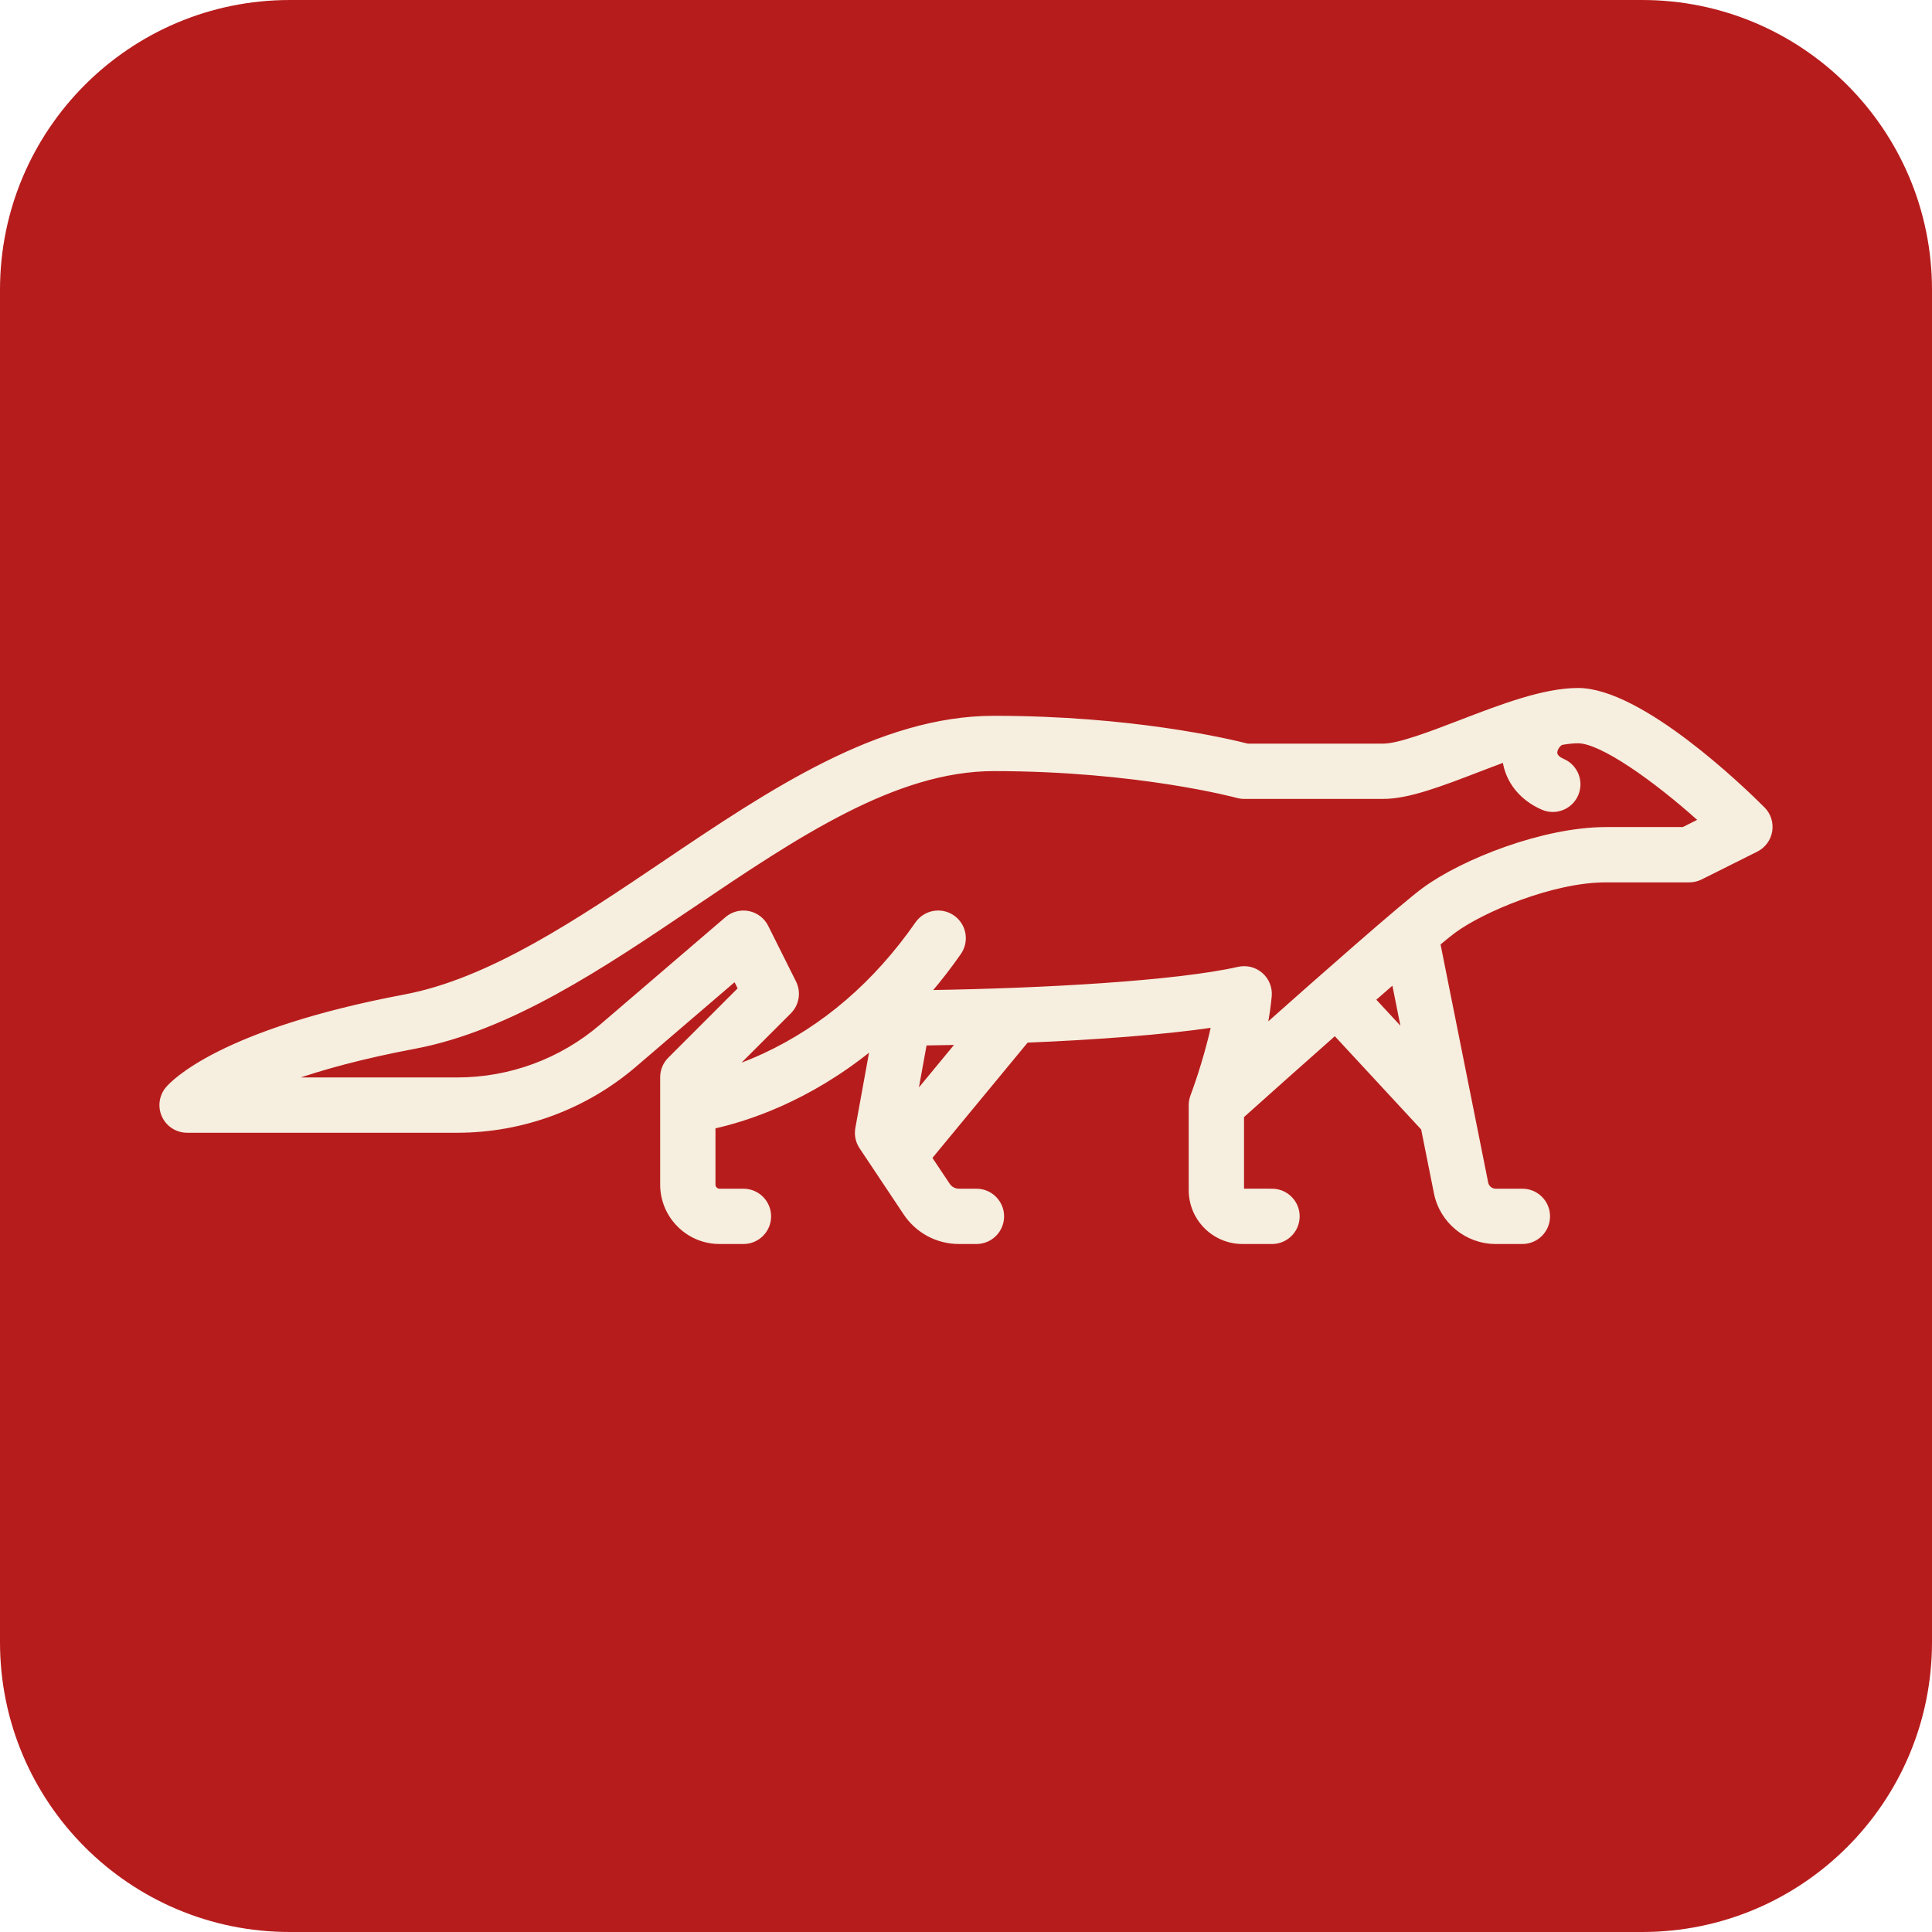
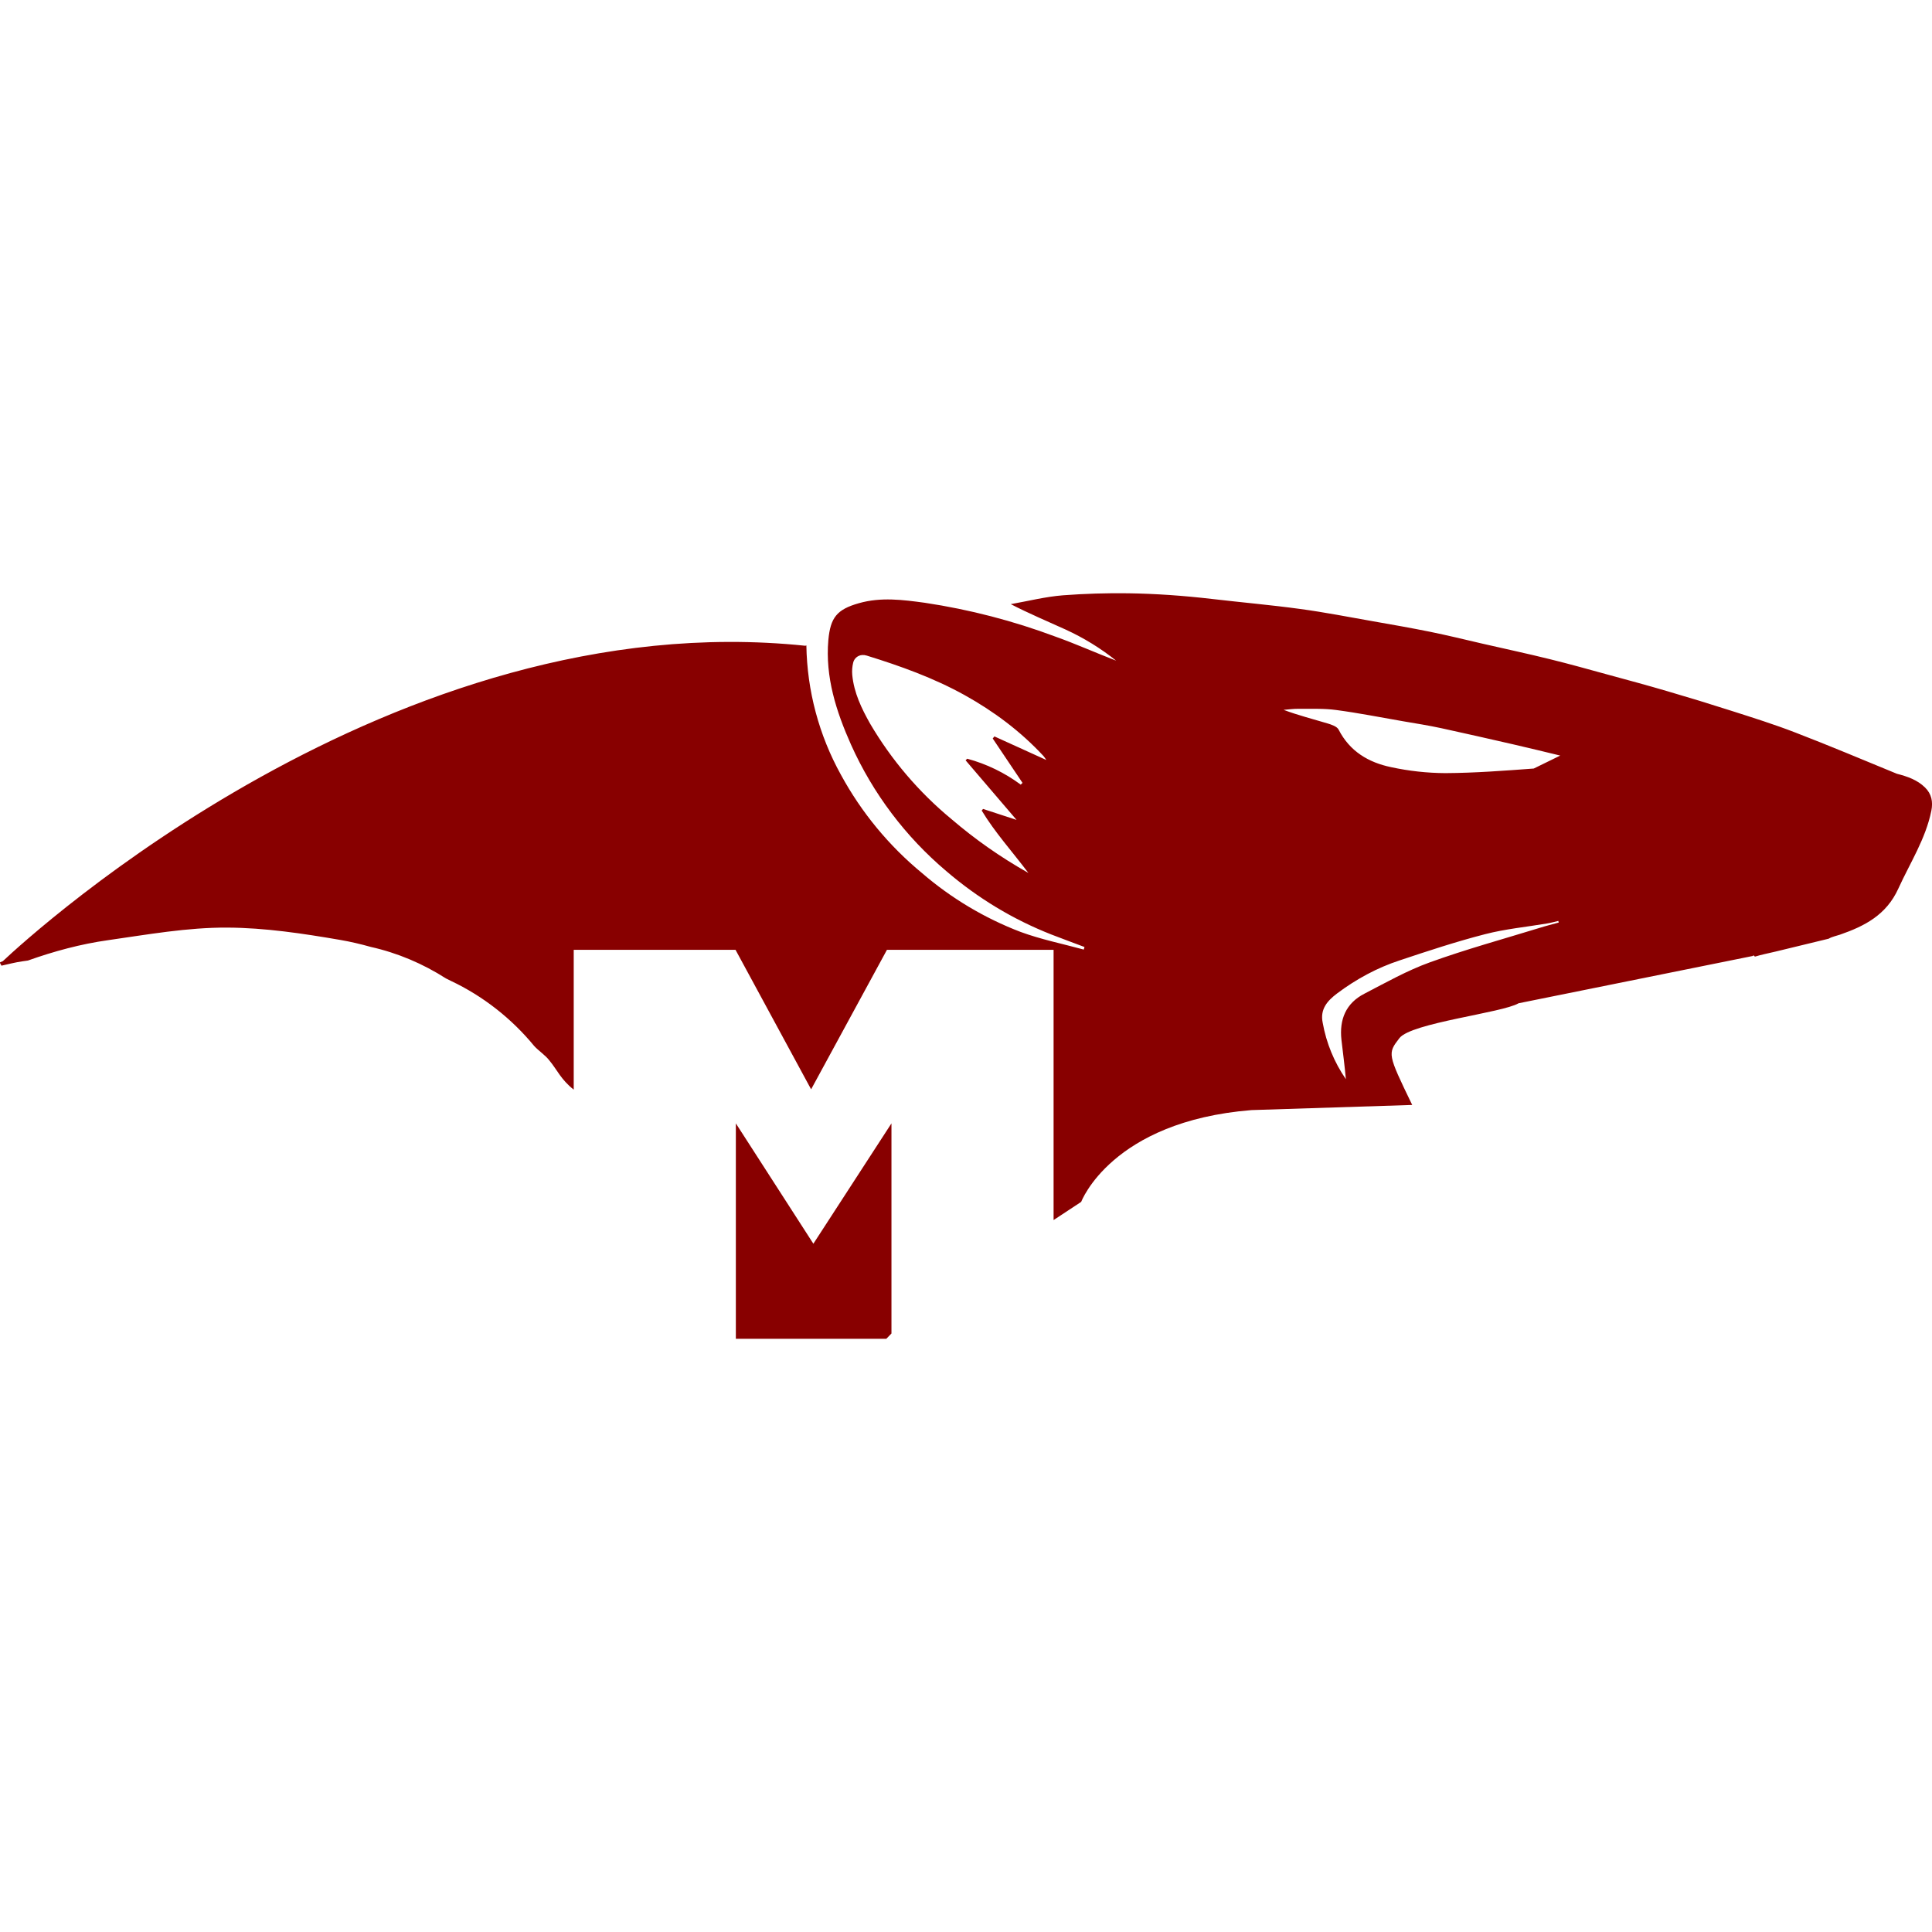
- <svg xmlns="http://www.w3.org/2000/svg" fill="#f6eedf" height="256px" width="256px" version="1.1" id="Layer_1" viewBox="-51.2 -51.2 614.40 614.40" xml:space="preserve" stroke="#f6eedf">
-   <g id="SVGRepo_bgCarrier" stroke-width="0" transform="translate(0,0), scale(1)">
-     <rect x="-51.2" y="-51.2" width="614.40" height="614.40" rx="92.16" fill="#B71C1C" strokewidth="0" />
-   </g>
-   <g id="SVGRepo_tracerCarrier" stroke-linecap="round" stroke-linejoin="round" stroke="#CCCCCC" stroke-width="3.072" />
-   <g id="SVGRepo_iconCarrier">
-     <g>
-       <g>
-         <path d="M509.572,205.903c-6.315-6.315-38.835-37.816-58.945-37.816c-10.931,0-24.445,5.193-37.518,10.216 c-9.122,3.504-19.463,7.478-24.409,7.478H345.54c-6.252-1.601-36.961-8.847-80.694-8.847c-36.425,0-71.318,23.539-105.064,46.302 c-27.117,18.293-55.159,37.208-82.251,42.308C18.676,276.622,3.474,293.071,1.934,294.91c-2.068,2.47-2.518,5.914-1.156,8.833 c1.365,2.918,4.294,4.784,7.515,4.784h85.967c20.706,0,40.765-7.42,56.486-20.896l31.814-27.268l1.422,2.845l-22.313,22.313 c-1.555,1.555-2.428,3.665-2.428,5.864v34.13c0,10.144,8.253,18.397,18.397,18.397h7.59c4.581,0,8.294-3.713,8.294-8.294 c0-4.58-3.712-8.294-8.294-8.294h-7.59c-0.997,0-1.809-0.812-1.809-1.809v-18.29c10.345-2.279,29.835-8.474,50.063-24.877 l-4.59,25.246c-0.385,2.115,0.068,4.296,1.26,6.084l14.031,21.045c3.835,5.754,10.252,9.188,17.166,9.188h5.561 c4.581,0,8.294-3.713,8.294-8.294c0-4.58-3.712-8.294-8.294-8.294h-5.561c-1.356,0-2.612-0.672-3.364-1.8l-5.687-8.53 l30.643-37.112c22.101-0.922,43.426-2.5,59.094-4.808c-2.511,11.545-6.511,22.045-6.563,22.18c-0.365,0.95-0.553,1.96-0.553,2.977 v27.074c0,9.156,7.449,16.606,16.606,16.606h9.381c4.581,0,8.294-3.713,8.294-8.294c0-4.58-3.712-8.294-8.294-8.294l-9.4-0.019 v-23.486c8.065-7.229,18.808-16.811,29.411-26.182l27.885,30.115l4.093,20.465c1.817,9.093,9.867,15.693,19.141,15.693h8.491 c4.581,0,8.294-3.713,8.294-8.294c0-4.58-3.712-8.294-8.294-8.294h-8.491c-1.393,0-2.602-0.991-2.875-2.358l-15.204-76.018 c2.154-1.791,3.858-3.164,4.95-3.967c8.916-6.569,31.198-16.074,48.159-16.074h26.54c1.287,0,2.558-0.3,3.709-0.876l17.693-8.847 c2.384-1.192,4.05-3.458,4.478-6.09C512.32,210.464,511.456,207.788,509.572,205.903z M240.195,296.406l2.842-15.634 c3.374-0.046,6.785-0.107,10.218-0.184L240.195,296.406z M385.779,266.678c2.113-1.851,4.168-3.645,6.142-5.362l3.06,15.299 L385.779,266.678z M484.056,212.32h-24.583c-19.638,0-45.397,10.023-58,19.31c-6.725,4.954-31.776,27.022-50.08,43.289 c0.583-3.105,1.053-6.252,1.333-9.322c0.241-2.642-0.797-5.239-2.792-6.988c-1.995-1.748-4.702-2.436-7.294-1.853 c-19.781,4.466-61.75,6.834-98.148,7.4c3.216-3.764,6.384-7.837,9.467-12.263c2.617-3.759,1.693-8.927-2.065-11.546 c-3.761-2.62-8.929-1.693-11.546,2.065c-13.186,18.93-29.54,33.016-48.608,41.869c-3.247,1.507-6.289,2.716-9.072,3.699 l17.271-17.27c2.523-2.525,3.151-6.381,1.553-9.573l-8.847-17.693c-1.141-2.285-3.273-3.916-5.777-4.421 c-2.505-0.506-5.1,0.17-7.039,1.832l-39.879,34.181c-12.715,10.901-28.942,16.904-45.69,16.904H41.443 c9.636-3.387,22.412-6.943,39.159-10.095c30.458-5.734,59.943-25.623,88.458-44.858c33.136-22.353,64.435-43.466,95.787-43.466 c45.715,0,77.11,8.464,77.415,8.548c0.718,0.198,1.46,0.299,2.205,0.299H388.7c8.024,0,18.373-3.977,30.358-8.581 c2.637-1.013,5.359-2.058,8.08-3.063c0.932,6.595,5.4,12.179,12.179,15.11c1.073,0.463,2.19,0.683,3.288,0.683 c3.208,0,6.262-1.872,7.617-5.004c1.819-4.204-0.116-9.087-4.32-10.905c-1.034-0.447-2.282-1.217-2.354-2.348 c-0.056-0.864,0.483-2.133,1.758-3.027c1.932-0.354,3.729-0.561,5.322-0.561c7.316,0,24.178,11.856,38.775,24.973L484.056,212.32z " />
-       </g>
-     </g>
-   </g>
+ <svg xmlns="http://www.w3.org/2000/svg" fill="#880000" role="img" viewBox="0 0 24 24">
+   <path d="M14.014 7.37a9.162 9.162 0 0 0-.808.025c-.218.017-.434.072-.65.11.229.118.456.213.68.315.225.103.436.232.629.387-.253-.097-.499-.208-.752-.298a8.046 8.046 0 0 0-1.624-.421c-.273-.037-.546-.073-.819.005-.276.078-.354.18-.38.458-.04.46.098.887.281 1.298a4.432 4.432 0 0 0 1.185 1.573c.391.335.825.598 1.305.787.136.053.274.103.411.155l-.009.032c-.263-.072-.532-.126-.787-.22a4.14 4.14 0 0 1-1.222-.73 4.16 4.16 0 0 1-1.007-1.22 3.43 3.43 0 0 1-.43-1.609l-.012.005C4.891 7.488.402 11.595.035 11.94l-.034.014c-.002.005 0 .01.003.016L0 11.974l.005-.002c.004.008.01.016.013.024.087-.019.173-.042.26-.054l.069-.01c.324-.115.655-.205.997-.253.484-.069.985-.159 1.48-.156.468.002.943.074 1.402.153.129.022.255.052.38.087.335.075.65.21.933.391l.06.03c.403.19.758.47 1.038.811.052.057.141.116.187.178.096.114.142.236.303.363v-1.737h2.01l.939 1.733.942-1.733h2.07v3.357l.343-.226s.375-1 2.116-1.14l1.996-.064c-.308-.637-.307-.637-.159-.83.147-.19 1.28-.314 1.48-.433l2.912-.588c.007-.022.015.012.03.007.072-.022.147-.037.25-.061l.66-.16c.042-.025.093-.034.14-.05.308-.107.577-.245.726-.573.145-.319.339-.616.41-.967.022-.111.003-.208-.078-.288-.097-.096-.222-.138-.35-.171-.421-.173-.84-.35-1.264-.513-.261-.101-.529-.185-.795-.27a30.574 30.574 0 0 0-.794-.243c-.244-.072-.49-.138-.736-.205-.24-.066-.48-.133-.72-.192-.282-.07-.565-.13-.847-.195-.215-.05-.428-.102-.644-.146-.234-.047-.47-.089-.706-.13-.302-.053-.602-.112-.905-.153-.366-.05-.734-.082-1.101-.125-.345-.04-.691-.065-1.038-.07zm-3.303.767a.154.154 0 0 1 .056.007c.42.13.83.277 1.216.491.365.203.695.45.979.756.012.013.02.028.036.05l-.645-.293-.021.026.37.551-.022.022a1.986 1.986 0 0 0-.665-.322l-.02.02.633.74-.416-.136-.017.02c.163.27.376.505.58.775-.354-.2-.665-.42-.956-.669a4.488 4.488 0 0 1-1.01-1.185c-.107-.19-.201-.385-.222-.606a.468.468 0 0 1 .011-.15.123.123 0 0 1 .113-.097zm5.424.668c.154.002.311-.006.464.015.278.037.555.092.832.14.158.027.317.052.474.086.297.064.594.133.89.2.196.046.392.092.587.14l-.329.161c-.365.027-.731.055-1.097.057a3.268 3.268 0 0 1-.675-.074c-.28-.058-.514-.196-.652-.466-.02-.04-.09-.063-.14-.078-.18-.054-.362-.1-.544-.168.063-.005.126-.014.19-.013zm3.223 2.635.005.02c-.08.022-.16.042-.239.067-.455.14-.916.266-1.363.428-.28.101-.544.25-.81.388-.233.119-.315.322-.287.575.019.162.04.324.055.488a1.786 1.786 0 0 1-.288-.701c-.035-.169.058-.273.18-.365.238-.178.496-.318.777-.41.35-.117.702-.233 1.059-.325.251-.065.513-.09.77-.133.048-.008.094-.021.141-.032zM9.141 13.955v2.676h1.869l.064-.066v-2.61l-.97 1.495z" />
</svg>
